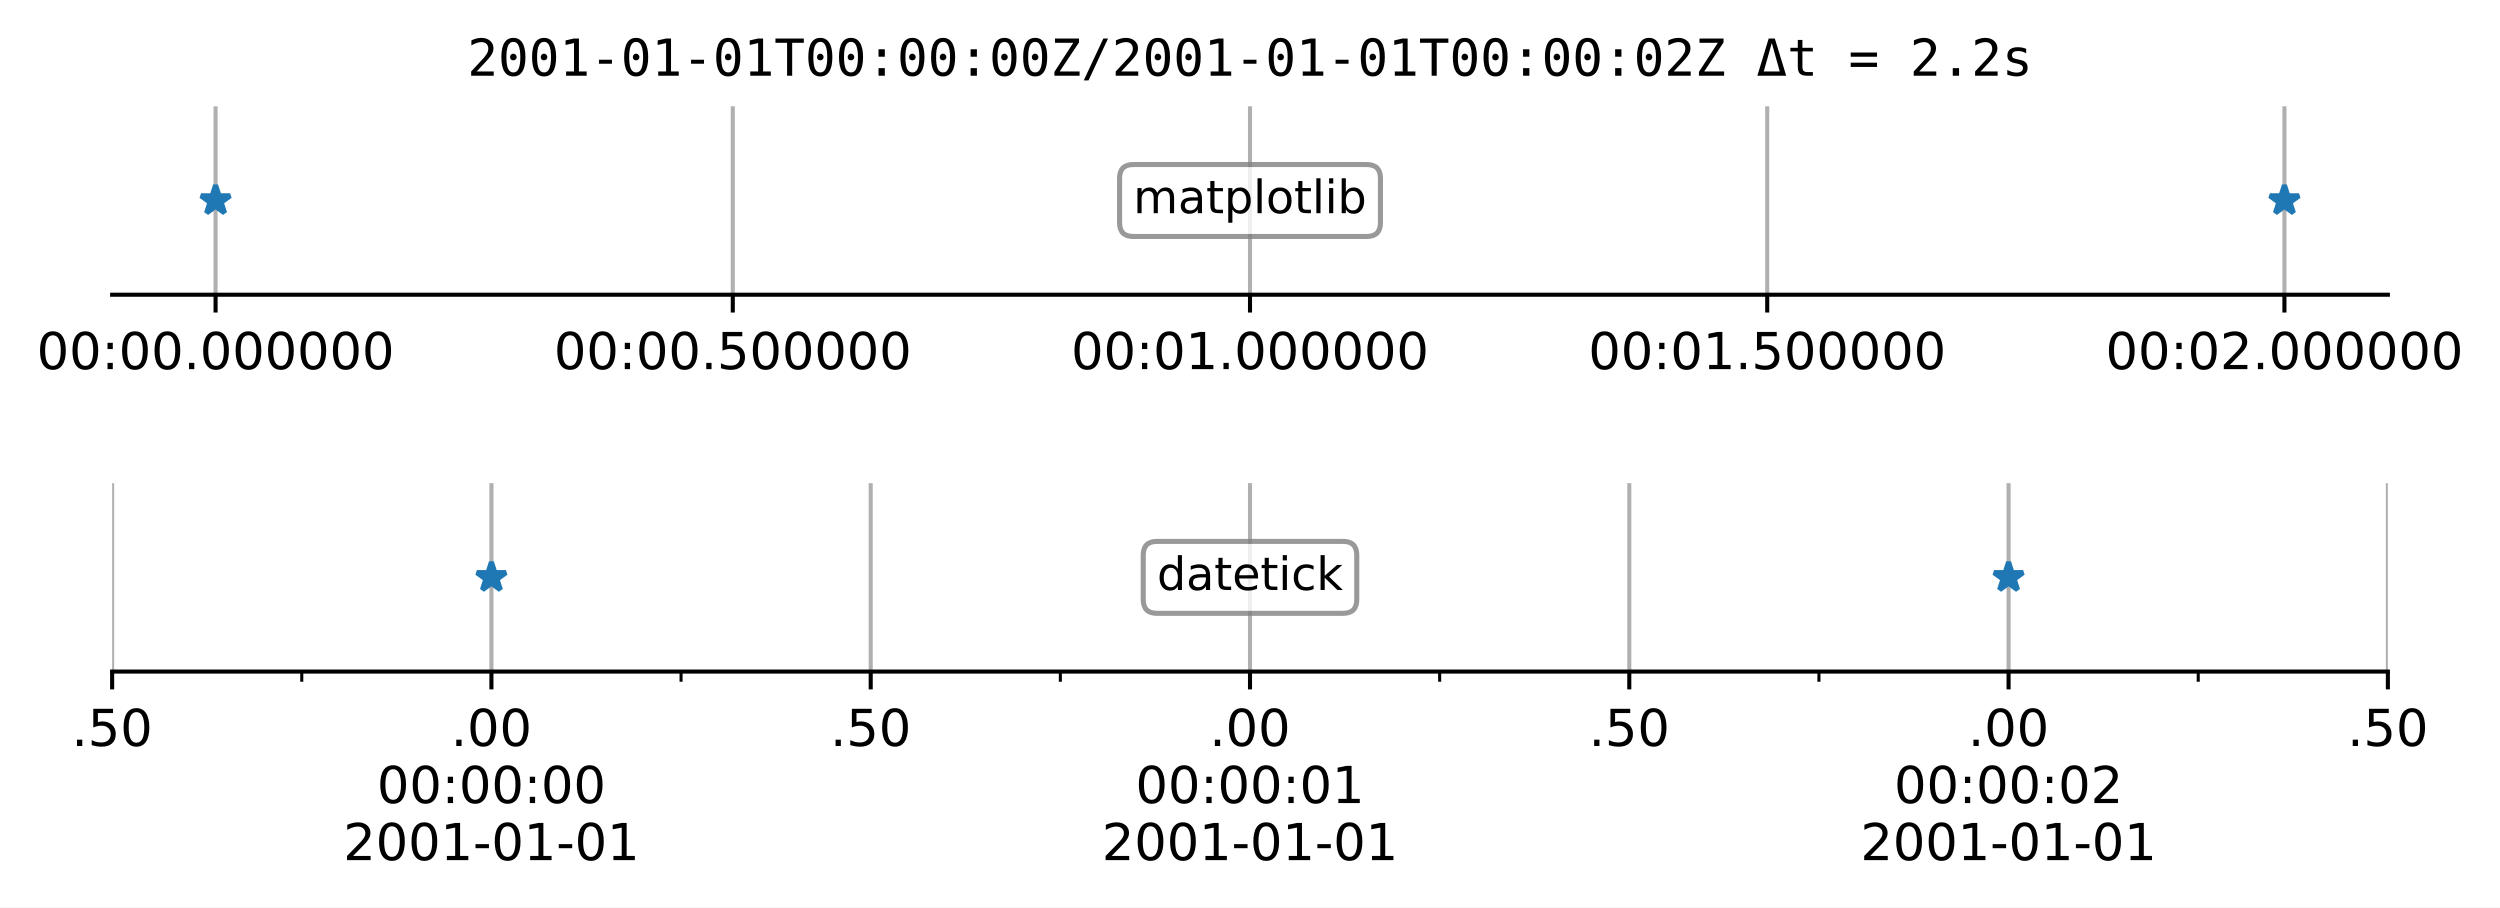
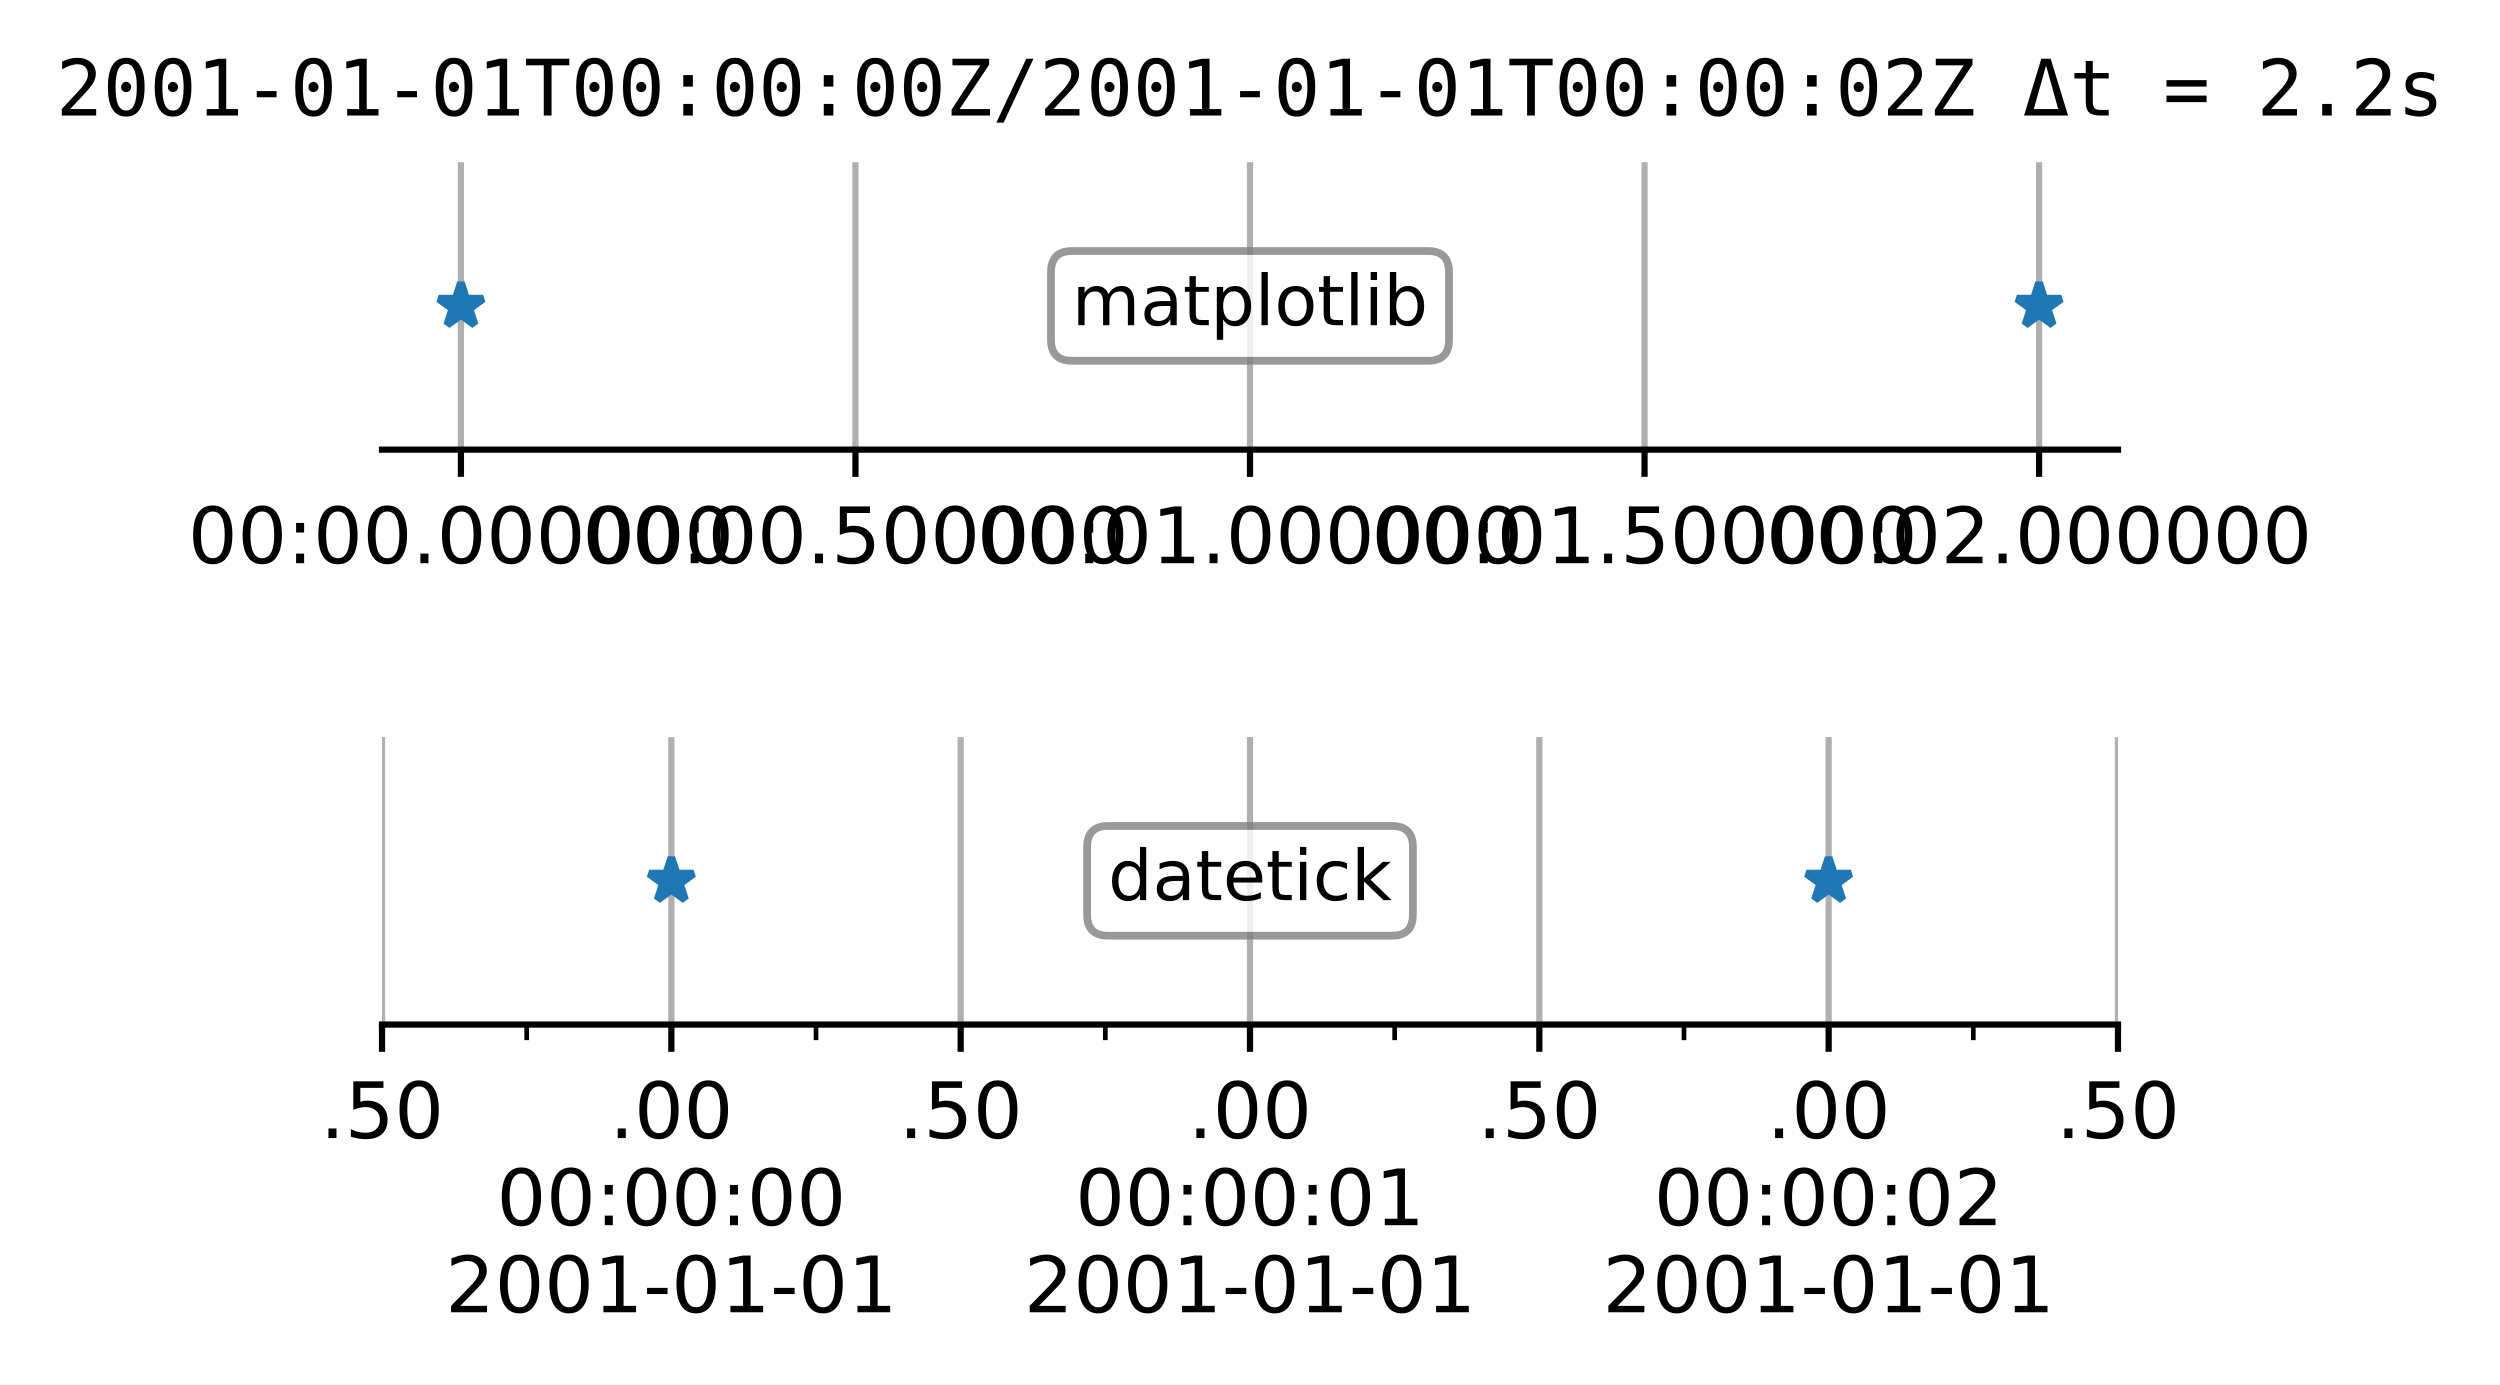
- <svg xmlns="http://www.w3.org/2000/svg" xmlns:xlink="http://www.w3.org/1999/xlink" width="490.39pt" height="178.005pt" viewBox="0 0 490.39 178.005" version="1.1">
+ <svg xmlns="http://www.w3.org/2000/svg" xmlns:xlink="http://www.w3.org/1999/xlink" width="321.436pt" height="178.005pt" viewBox="0 0 321.436 178.005" version="1.1">
  <defs>
    <style type="text/css">*{stroke-linejoin: round; stroke-linecap: butt}</style>
  </defs>
  <g id="figure_1">
    <g id="patch_1">
-       <path d="M 0 178.005  L 490.39 178.005  L 490.39 0  L 0 0  z " style="fill: #ffffff" />
+       <path d="M 0 178.005  L 321.436 178.005  L 321.436 0  L 0 0  z " style="fill: #ffffff" />
    </g>
    <g id="axes_1">
      <g id="patch_2">
-         <path d="M 21.995 57.812  L 468.395 57.812  L 468.395 20.852  L 21.995 20.852  z " style="fill: #ffffff" />
+         <path d="M 49.118 57.812  L 272.318 57.812  L 272.318 20.852  L 49.118 20.852  z " style="fill: #ffffff" />
      </g>
      <g id="matplotlib.axis_1">
        <g id="xtick_1">
          <g id="line2d_1">
-             <path d="M 42.286 57.812  L 42.286 20.852  " clip-path="url(#pe532450318)" style="fill: none; stroke: #b0b0b0; stroke-width: 0.8; stroke-linecap: square" />
+             <path d="M 59.263 57.812  L 59.263 20.852  " clip-path="url(#p4c1b53984f)" style="fill: none; stroke: #b0b0b0; stroke-width: 0.8; stroke-linecap: square" />
          </g>
          <g id="line2d_2">
            <defs>
              <path id="m1e6c41ab66" d="M 0 0  L 0 3.5  " style="stroke: #000000; stroke-width: 0.8" />
            </defs>
            <g>
-               <use xlink:href="#m1e6c41ab66" x="42.286" y="57.812" style="stroke: #000000; stroke-width: 0.8" />
+               <use xlink:href="#m1e6c41ab66" x="59.263" y="57.812" style="stroke: #000000; stroke-width: 0.8" />
            </g>
          </g>
          <g id="text_1">
-             <text style="font-size: 10px; font-family: 'DejaVu Sans', 'Bitstream Vera Sans', 'Computer Modern Sans Serif', 'Lucida Grande', 'Verdana', 'Geneva', 'Lucid', 'Arial', 'Helvetica', 'Avant Garde', sans-serif; text-anchor: middle" x="42.286" y="72.41" transform="rotate(-0 42.28595 72.41)">00:00.000000</text>
+             <text style="font-size: 10px; font-family: 'DejaVu Sans', 'Bitstream Vera Sans', 'Computer Modern Sans Serif', 'Lucida Grande', 'Verdana', 'Geneva', 'Lucid', 'Arial', 'Helvetica', 'Avant Garde', sans-serif; text-anchor: middle" x="59.263" y="72.41" transform="rotate(-0 59.26341 72.41)">00:00.000000</text>
          </g>
        </g>
        <g id="xtick_2">
          <g id="line2d_3">
-             <path d="M 143.741 57.812  L 143.741 20.852  " clip-path="url(#pe532450318)" style="fill: none; stroke: #b0b0b0; stroke-width: 0.8; stroke-linecap: square" />
+             <path d="M 109.991 57.812  L 109.991 20.852  " clip-path="url(#p4c1b53984f)" style="fill: none; stroke: #b0b0b0; stroke-width: 0.8; stroke-linecap: square" />
          </g>
          <g id="line2d_4">
            <g>
-               <use xlink:href="#m1e6c41ab66" x="143.741" y="57.812" style="stroke: #000000; stroke-width: 0.8" />
+               <use xlink:href="#m1e6c41ab66" x="109.991" y="57.812" style="stroke: #000000; stroke-width: 0.8" />
            </g>
          </g>
          <g id="text_2">
-             <text style="font-size: 10px; font-family: 'DejaVu Sans', 'Bitstream Vera Sans', 'Computer Modern Sans Serif', 'Lucida Grande', 'Verdana', 'Geneva', 'Lucid', 'Arial', 'Helvetica', 'Avant Garde', sans-serif; text-anchor: middle" x="143.741" y="72.41" transform="rotate(-0 143.7405 72.41)">00:00.500000</text>
+             <text style="font-size: 10px; font-family: 'DejaVu Sans', 'Bitstream Vera Sans', 'Computer Modern Sans Serif', 'Lucida Grande', 'Verdana', 'Geneva', 'Lucid', 'Arial', 'Helvetica', 'Avant Garde', sans-serif; text-anchor: middle" x="109.991" y="72.41" transform="rotate(-0 109.9907 72.41)">00:00.500000</text>
          </g>
        </g>
        <g id="xtick_3">
          <g id="line2d_5">
-             <path d="M 245.195 57.812  L 245.195 20.852  " clip-path="url(#pe532450318)" style="fill: none; stroke: #b0b0b0; stroke-width: 0.8; stroke-linecap: square" />
+             <path d="M 160.718 57.812  L 160.718 20.852  " clip-path="url(#p4c1b53984f)" style="fill: none; stroke: #b0b0b0; stroke-width: 0.8; stroke-linecap: square" />
          </g>
          <g id="line2d_6">
            <g>
-               <use xlink:href="#m1e6c41ab66" x="245.195" y="57.812" style="stroke: #000000; stroke-width: 0.8" />
+               <use xlink:href="#m1e6c41ab66" x="160.718" y="57.812" style="stroke: #000000; stroke-width: 0.8" />
            </g>
          </g>
          <g id="text_3">
-             <text style="font-size: 10px; font-family: 'DejaVu Sans', 'Bitstream Vera Sans', 'Computer Modern Sans Serif', 'Lucida Grande', 'Verdana', 'Geneva', 'Lucid', 'Arial', 'Helvetica', 'Avant Garde', sans-serif; text-anchor: middle" x="245.195" y="72.41" transform="rotate(-0 245.1951 72.41)">00:01.000000</text>
+             <text style="font-size: 10px; font-family: 'DejaVu Sans', 'Bitstream Vera Sans', 'Computer Modern Sans Serif', 'Lucida Grande', 'Verdana', 'Geneva', 'Lucid', 'Arial', 'Helvetica', 'Avant Garde', sans-serif; text-anchor: middle" x="160.718" y="72.41" transform="rotate(-0 160.718 72.41)">00:01.000000</text>
          </g>
        </g>
        <g id="xtick_4">
          <g id="line2d_7">
-             <path d="M 346.65 57.812  L 346.65 20.852  " clip-path="url(#pe532450318)" style="fill: none; stroke: #b0b0b0; stroke-width: 0.8; stroke-linecap: square" />
+             <path d="M 211.445 57.812  L 211.445 20.852  " clip-path="url(#p4c1b53984f)" style="fill: none; stroke: #b0b0b0; stroke-width: 0.8; stroke-linecap: square" />
          </g>
          <g id="line2d_8">
            <g>
-               <use xlink:href="#m1e6c41ab66" x="346.65" y="57.812" style="stroke: #000000; stroke-width: 0.8" />
+               <use xlink:href="#m1e6c41ab66" x="211.445" y="57.812" style="stroke: #000000; stroke-width: 0.8" />
            </g>
          </g>
          <g id="text_4">
-             <text style="font-size: 10px; font-family: 'DejaVu Sans', 'Bitstream Vera Sans', 'Computer Modern Sans Serif', 'Lucida Grande', 'Verdana', 'Geneva', 'Lucid', 'Arial', 'Helvetica', 'Avant Garde', sans-serif; text-anchor: middle" x="346.65" y="72.41" transform="rotate(-0 346.6496 72.41)">00:01.500000</text>
+             <text style="font-size: 10px; font-family: 'DejaVu Sans', 'Bitstream Vera Sans', 'Computer Modern Sans Serif', 'Lucida Grande', 'Verdana', 'Geneva', 'Lucid', 'Arial', 'Helvetica', 'Avant Garde', sans-serif; text-anchor: middle" x="211.445" y="72.41" transform="rotate(-0 211.4453 72.41)">00:01.500000</text>
          </g>
        </g>
        <g id="xtick_5">
          <g id="line2d_9">
-             <path d="M 448.104 57.812  L 448.104 20.852  " clip-path="url(#pe532450318)" style="fill: none; stroke: #b0b0b0; stroke-width: 0.8; stroke-linecap: square" />
+             <path d="M 262.173 57.812  L 262.173 20.852  " clip-path="url(#p4c1b53984f)" style="fill: none; stroke: #b0b0b0; stroke-width: 0.8; stroke-linecap: square" />
          </g>
          <g id="line2d_10">
            <g>
-               <use xlink:href="#m1e6c41ab66" x="448.104" y="57.812" style="stroke: #000000; stroke-width: 0.8" />
+               <use xlink:href="#m1e6c41ab66" x="262.173" y="57.812" style="stroke: #000000; stroke-width: 0.8" />
            </g>
          </g>
          <g id="text_5">
-             <text style="font-size: 10px; font-family: 'DejaVu Sans', 'Bitstream Vera Sans', 'Computer Modern Sans Serif', 'Lucida Grande', 'Verdana', 'Geneva', 'Lucid', 'Arial', 'Helvetica', 'Avant Garde', sans-serif; text-anchor: middle" x="448.104" y="72.41" transform="rotate(-0 448.1042 72.41)">00:02.000000</text>
+             <text style="font-size: 10px; font-family: 'DejaVu Sans', 'Bitstream Vera Sans', 'Computer Modern Sans Serif', 'Lucida Grande', 'Verdana', 'Geneva', 'Lucid', 'Arial', 'Helvetica', 'Avant Garde', sans-serif; text-anchor: middle" x="262.173" y="72.41" transform="rotate(-0 262.1725 72.41)">00:02.000000</text>
          </g>
        </g>
      </g>
      <g id="line2d_11">
        <defs>
          <path id="maf42e94cd1" d="M 0 -3  L -0.674 -0.927  L -2.853 -0.927  L -1.09 0.354  L -1.763 2.427  L -0 1.146  L 1.763 2.427  L 1.09 0.354  L 2.853 -0.927  L 0.674 -0.927  z " style="stroke: #1f77b4; stroke-linejoin: bevel" />
        </defs>
-         <g clip-path="url(#pe532450318)">
-           <use xlink:href="#maf42e94cd1" x="42.286" y="39.332" style="fill: #1f77b4; stroke: #1f77b4; stroke-linejoin: bevel" />
-           <use xlink:href="#maf42e94cd1" x="448.104" y="39.332" style="fill: #1f77b4; stroke: #1f77b4; stroke-linejoin: bevel" />
+         <g clip-path="url(#p4c1b53984f)">
+           <use xlink:href="#maf42e94cd1" x="59.263" y="39.332" style="fill: #1f77b4; stroke: #1f77b4; stroke-linejoin: bevel" />
+           <use xlink:href="#maf42e94cd1" x="262.173" y="39.332" style="fill: #1f77b4; stroke: #1f77b4; stroke-linejoin: bevel" />
        </g>
      </g>
      <g id="patch_3">
-         <path d="M 21.995 57.812  L 468.395 57.812  " style="fill: none; stroke: #000000; stroke-width: 0.8; stroke-linejoin: miter; stroke-linecap: square" />
+         <path d="M 49.118 57.812  L 272.318 57.812  " style="fill: none; stroke: #000000; stroke-width: 0.8; stroke-linejoin: miter; stroke-linecap: square" />
      </g>
      <g id="text_6">
        <g id="patch_4">
-           <path d="M 222.308 46.387  L 268.082 46.387  Q 270.782 46.387 270.782 43.687  L 270.782 34.976  Q 270.782 32.276 268.082 32.276  L 222.308 32.276  Q 219.608 32.276 219.608 34.976  L 219.608 43.687  Q 219.608 46.387 222.308 46.387  z " style="fill: #ffffff; opacity: 0.8; stroke: #808080; stroke-linejoin: miter" />
-         </g>
-         <text style="font-size: 9px; font-family: 'DejaVu Sans', 'Bitstream Vera Sans', 'Computer Modern Sans Serif', 'Lucida Grande', 'Verdana', 'Geneva', 'Lucid', 'Arial', 'Helvetica', 'Avant Garde', sans-serif; text-anchor: middle" x="245.195" y="41.815" transform="rotate(-0 245.1951 41.815)">matplotlib</text>
+           <path d="M 137.831 46.387  L 183.605 46.387  Q 186.305 46.387 186.305 43.687  L 186.305 34.976  Q 186.305 32.276 183.605 32.276  L 137.831 32.276  Q 135.131 32.276 135.131 34.976  L 135.131 43.687  Q 135.131 46.387 137.831 46.387  z " style="fill: #ffffff; opacity: 0.8; stroke: #808080; stroke-linejoin: miter" />
+         </g>
+         <text style="font-size: 9px; font-family: 'DejaVu Sans', 'Bitstream Vera Sans', 'Computer Modern Sans Serif', 'Lucida Grande', 'Verdana', 'Geneva', 'Lucid', 'Arial', 'Helvetica', 'Avant Garde', sans-serif; text-anchor: middle" x="160.718" y="41.815" transform="rotate(-0 160.718 41.815)">matplotlib</text>
      </g>
      <g id="text_7">
-         <text style="font-size: 10px; font-family: 'DejaVu Sans Mono', 'Bitstream Vera Sans Mono', 'Computer Modern Typewriter', 'Andale Mono', 'Nimbus Mono L', 'Courier New', 'Courier', 'Fixed', 'Terminal', monospace; text-anchor: middle" x="245.195" y="14.852" transform="rotate(-0 245.195 14.85156)">2001-01-01T00:00:00Z/2001-01-01T00:00:02Z Δt = 2.2s</text>
+         <text style="font-size: 10px; font-family: 'DejaVu Sans Mono', 'Bitstream Vera Sans Mono', 'Computer Modern Typewriter', 'Andale Mono', 'Nimbus Mono L', 'Courier New', 'Courier', 'Fixed', 'Terminal', monospace; text-anchor: middle" x="160.718" y="14.852" transform="rotate(-0 160.718 14.85156)">2001-01-01T00:00:00Z/2001-01-01T00:00:02Z Δt = 2.2s</text>
      </g>
    </g>
    <g id="axes_2">
      <g id="patch_5">
-         <path d="M 21.995 131.732  L 468.395 131.732  L 468.395 94.772  L 21.995 94.772  z " style="fill: #ffffff" />
+         <path d="M 49.118 131.732  L 272.318 131.732  L 272.318 94.772  L 49.118 94.772  z " style="fill: #ffffff" />
      </g>
      <g id="matplotlib.axis_2">
        <g id="xtick_6">
          <g id="line2d_12">
-             <path d="M 21.995 131.732  L 21.995 94.772  " clip-path="url(#pc744e44be8)" style="fill: none; stroke: #b0b0b0; stroke-width: 0.8; stroke-linecap: square" />
+             <path d="M 49.118 131.732  L 49.118 94.772  " clip-path="url(#p16883c95f5)" style="fill: none; stroke: #b0b0b0; stroke-width: 0.8; stroke-linecap: square" />
          </g>
          <g id="line2d_13">
            <g>
-               <use xlink:href="#m1e6c41ab66" x="21.995" y="131.732" style="stroke: #000000; stroke-width: 0.8" />
+               <use xlink:href="#m1e6c41ab66" x="49.118" y="131.732" style="stroke: #000000; stroke-width: 0.8" />
            </g>
          </g>
          <g id="text_8">
-             <text style="font-size: 10px; font-family: 'DejaVu Sans', 'Bitstream Vera Sans', 'Computer Modern Sans Serif', 'Lucida Grande', 'Verdana', 'Geneva', 'Lucid', 'Arial', 'Helvetica', 'Avant Garde', sans-serif; text-anchor: middle" x="21.995" y="146.33" transform="rotate(-0 21.99506 146.33)">.50</text>
+             <text style="font-size: 10px; font-family: 'DejaVu Sans', 'Bitstream Vera Sans', 'Computer Modern Sans Serif', 'Lucida Grande', 'Verdana', 'Geneva', 'Lucid', 'Arial', 'Helvetica', 'Avant Garde', sans-serif; text-anchor: middle" x="49.118" y="146.33" transform="rotate(-0 49.11797 146.33)">.50</text>
          </g>
        </g>
        <g id="xtick_7">
          <g id="line2d_14">
-             <path d="M 96.395 131.732  L 96.395 94.772  " clip-path="url(#pc744e44be8)" style="fill: none; stroke: #b0b0b0; stroke-width: 0.8; stroke-linecap: square" />
+             <path d="M 86.318 131.732  L 86.318 94.772  " clip-path="url(#p16883c95f5)" style="fill: none; stroke: #b0b0b0; stroke-width: 0.8; stroke-linecap: square" />
          </g>
          <g id="line2d_15">
            <g>
-               <use xlink:href="#m1e6c41ab66" x="96.395" y="131.732" style="stroke: #000000; stroke-width: 0.8" />
+               <use xlink:href="#m1e6c41ab66" x="86.318" y="131.732" style="stroke: #000000; stroke-width: 0.8" />
            </g>
          </g>
          <g id="text_9">
-             <text style="font-size: 10px; font-family: 'DejaVu Sans', 'Bitstream Vera Sans', 'Computer Modern Sans Serif', 'Lucida Grande', 'Verdana', 'Geneva', 'Lucid', 'Arial', 'Helvetica', 'Avant Garde', sans-serif" transform="translate(88.44349 146.33)">.00</text>
-             <text style="font-size: 10px; font-family: 'DejaVu Sans', 'Bitstream Vera Sans', 'Computer Modern Sans Serif', 'Lucida Grande', 'Verdana', 'Geneva', 'Lucid', 'Arial', 'Helvetica', 'Avant Garde', sans-serif" transform="translate(73.9388 157.5278)">00:00:00</text>
-             <text style="font-size: 10px; font-family: 'DejaVu Sans', 'Bitstream Vera Sans', 'Computer Modern Sans Serif', 'Lucida Grande', 'Verdana', 'Geneva', 'Lucid', 'Arial', 'Helvetica', 'Avant Garde', sans-serif" transform="translate(67.33724 168.7256)">2001-01-01</text>
+             <text style="font-size: 10px; font-family: 'DejaVu Sans', 'Bitstream Vera Sans', 'Computer Modern Sans Serif', 'Lucida Grande', 'Verdana', 'Geneva', 'Lucid', 'Arial', 'Helvetica', 'Avant Garde', sans-serif" transform="translate(78.3664 146.33)">.00</text>
+             <text style="font-size: 10px; font-family: 'DejaVu Sans', 'Bitstream Vera Sans', 'Computer Modern Sans Serif', 'Lucida Grande', 'Verdana', 'Geneva', 'Lucid', 'Arial', 'Helvetica', 'Avant Garde', sans-serif" transform="translate(63.86171 157.5278)">00:00:00</text>
+             <text style="font-size: 10px; font-family: 'DejaVu Sans', 'Bitstream Vera Sans', 'Computer Modern Sans Serif', 'Lucida Grande', 'Verdana', 'Geneva', 'Lucid', 'Arial', 'Helvetica', 'Avant Garde', sans-serif" transform="translate(57.26015 168.7256)">2001-01-01</text>
          </g>
        </g>
        <g id="xtick_8">
          <g id="line2d_16">
-             <path d="M 170.795 131.732  L 170.795 94.772  " clip-path="url(#pc744e44be8)" style="fill: none; stroke: #b0b0b0; stroke-width: 0.8; stroke-linecap: square" />
+             <path d="M 123.518 131.732  L 123.518 94.772  " clip-path="url(#p16883c95f5)" style="fill: none; stroke: #b0b0b0; stroke-width: 0.8; stroke-linecap: square" />
          </g>
          <g id="line2d_17">
            <g>
-               <use xlink:href="#m1e6c41ab66" x="170.795" y="131.732" style="stroke: #000000; stroke-width: 0.8" />
+               <use xlink:href="#m1e6c41ab66" x="123.518" y="131.732" style="stroke: #000000; stroke-width: 0.8" />
            </g>
          </g>
          <g id="text_10">
-             <text style="font-size: 10px; font-family: 'DejaVu Sans', 'Bitstream Vera Sans', 'Computer Modern Sans Serif', 'Lucida Grande', 'Verdana', 'Geneva', 'Lucid', 'Arial', 'Helvetica', 'Avant Garde', sans-serif; text-anchor: middle" x="170.795" y="146.33" transform="rotate(-0 170.795 146.33)">.50</text>
+             <text style="font-size: 10px; font-family: 'DejaVu Sans', 'Bitstream Vera Sans', 'Computer Modern Sans Serif', 'Lucida Grande', 'Verdana', 'Geneva', 'Lucid', 'Arial', 'Helvetica', 'Avant Garde', sans-serif; text-anchor: middle" x="123.518" y="146.33" transform="rotate(-0 123.518 146.33)">.50</text>
          </g>
        </g>
        <g id="xtick_9">
          <g id="line2d_18">
-             <path d="M 245.195 131.732  L 245.195 94.772  " clip-path="url(#pc744e44be8)" style="fill: none; stroke: #b0b0b0; stroke-width: 0.8; stroke-linecap: square" />
+             <path d="M 160.718 131.732  L 160.718 94.772  " clip-path="url(#p16883c95f5)" style="fill: none; stroke: #b0b0b0; stroke-width: 0.8; stroke-linecap: square" />
          </g>
          <g id="line2d_19">
            <g>
-               <use xlink:href="#m1e6c41ab66" x="245.195" y="131.732" style="stroke: #000000; stroke-width: 0.8" />
+               <use xlink:href="#m1e6c41ab66" x="160.718" y="131.732" style="stroke: #000000; stroke-width: 0.8" />
            </g>
          </g>
          <g id="text_11">
-             <text style="font-size: 10px; font-family: 'DejaVu Sans', 'Bitstream Vera Sans', 'Computer Modern Sans Serif', 'Lucida Grande', 'Verdana', 'Geneva', 'Lucid', 'Arial', 'Helvetica', 'Avant Garde', sans-serif" transform="translate(237.2435 146.33)">.00</text>
-             <text style="font-size: 10px; font-family: 'DejaVu Sans', 'Bitstream Vera Sans', 'Computer Modern Sans Serif', 'Lucida Grande', 'Verdana', 'Geneva', 'Lucid', 'Arial', 'Helvetica', 'Avant Garde', sans-serif" transform="translate(222.7388 157.5278)">00:00:01</text>
-             <text style="font-size: 10px; font-family: 'DejaVu Sans', 'Bitstream Vera Sans', 'Computer Modern Sans Serif', 'Lucida Grande', 'Verdana', 'Geneva', 'Lucid', 'Arial', 'Helvetica', 'Avant Garde', sans-serif" transform="translate(216.1373 168.7256)">2001-01-01</text>
+             <text style="font-size: 10px; font-family: 'DejaVu Sans', 'Bitstream Vera Sans', 'Computer Modern Sans Serif', 'Lucida Grande', 'Verdana', 'Geneva', 'Lucid', 'Arial', 'Helvetica', 'Avant Garde', sans-serif" transform="translate(152.7664 146.33)">.00</text>
+             <text style="font-size: 10px; font-family: 'DejaVu Sans', 'Bitstream Vera Sans', 'Computer Modern Sans Serif', 'Lucida Grande', 'Verdana', 'Geneva', 'Lucid', 'Arial', 'Helvetica', 'Avant Garde', sans-serif" transform="translate(138.2617 157.5278)">00:00:01</text>
+             <text style="font-size: 10px; font-family: 'DejaVu Sans', 'Bitstream Vera Sans', 'Computer Modern Sans Serif', 'Lucida Grande', 'Verdana', 'Geneva', 'Lucid', 'Arial', 'Helvetica', 'Avant Garde', sans-serif" transform="translate(131.6602 168.7256)">2001-01-01</text>
          </g>
        </g>
        <g id="xtick_10">
          <g id="line2d_20">
-             <path d="M 319.595 131.732  L 319.595 94.772  " clip-path="url(#pc744e44be8)" style="fill: none; stroke: #b0b0b0; stroke-width: 0.8; stroke-linecap: square" />
+             <path d="M 197.918 131.732  L 197.918 94.772  " clip-path="url(#p16883c95f5)" style="fill: none; stroke: #b0b0b0; stroke-width: 0.8; stroke-linecap: square" />
          </g>
          <g id="line2d_21">
            <g>
-               <use xlink:href="#m1e6c41ab66" x="319.595" y="131.732" style="stroke: #000000; stroke-width: 0.8" />
+               <use xlink:href="#m1e6c41ab66" x="197.918" y="131.732" style="stroke: #000000; stroke-width: 0.8" />
            </g>
          </g>
          <g id="text_12">
-             <text style="font-size: 10px; font-family: 'DejaVu Sans', 'Bitstream Vera Sans', 'Computer Modern Sans Serif', 'Lucida Grande', 'Verdana', 'Geneva', 'Lucid', 'Arial', 'Helvetica', 'Avant Garde', sans-serif; text-anchor: middle" x="319.595" y="146.33" transform="rotate(-0 319.5951 146.33)">.50</text>
+             <text style="font-size: 10px; font-family: 'DejaVu Sans', 'Bitstream Vera Sans', 'Computer Modern Sans Serif', 'Lucida Grande', 'Verdana', 'Geneva', 'Lucid', 'Arial', 'Helvetica', 'Avant Garde', sans-serif; text-anchor: middle" x="197.918" y="146.33" transform="rotate(-0 197.918 146.33)">.50</text>
          </g>
        </g>
        <g id="xtick_11">
          <g id="line2d_22">
-             <path d="M 393.995 131.732  L 393.995 94.772  " clip-path="url(#pc744e44be8)" style="fill: none; stroke: #b0b0b0; stroke-width: 0.8; stroke-linecap: square" />
+             <path d="M 235.118 131.732  L 235.118 94.772  " clip-path="url(#p16883c95f5)" style="fill: none; stroke: #b0b0b0; stroke-width: 0.8; stroke-linecap: square" />
          </g>
          <g id="line2d_23">
            <g>
-               <use xlink:href="#m1e6c41ab66" x="393.995" y="131.732" style="stroke: #000000; stroke-width: 0.8" />
+               <use xlink:href="#m1e6c41ab66" x="235.118" y="131.732" style="stroke: #000000; stroke-width: 0.8" />
            </g>
          </g>
          <g id="text_13">
-             <text style="font-size: 10px; font-family: 'DejaVu Sans', 'Bitstream Vera Sans', 'Computer Modern Sans Serif', 'Lucida Grande', 'Verdana', 'Geneva', 'Lucid', 'Arial', 'Helvetica', 'Avant Garde', sans-serif" transform="translate(386.0435 146.33)">.00</text>
-             <text style="font-size: 10px; font-family: 'DejaVu Sans', 'Bitstream Vera Sans', 'Computer Modern Sans Serif', 'Lucida Grande', 'Verdana', 'Geneva', 'Lucid', 'Arial', 'Helvetica', 'Avant Garde', sans-serif" transform="translate(371.5388 157.5278)">00:00:02</text>
-             <text style="font-size: 10px; font-family: 'DejaVu Sans', 'Bitstream Vera Sans', 'Computer Modern Sans Serif', 'Lucida Grande', 'Verdana', 'Geneva', 'Lucid', 'Arial', 'Helvetica', 'Avant Garde', sans-serif" transform="translate(364.9372 168.7256)">2001-01-01</text>
+             <text style="font-size: 10px; font-family: 'DejaVu Sans', 'Bitstream Vera Sans', 'Computer Modern Sans Serif', 'Lucida Grande', 'Verdana', 'Geneva', 'Lucid', 'Arial', 'Helvetica', 'Avant Garde', sans-serif" transform="translate(227.1664 146.33)">.00</text>
+             <text style="font-size: 10px; font-family: 'DejaVu Sans', 'Bitstream Vera Sans', 'Computer Modern Sans Serif', 'Lucida Grande', 'Verdana', 'Geneva', 'Lucid', 'Arial', 'Helvetica', 'Avant Garde', sans-serif" transform="translate(212.6617 157.5278)">00:00:02</text>
+             <text style="font-size: 10px; font-family: 'DejaVu Sans', 'Bitstream Vera Sans', 'Computer Modern Sans Serif', 'Lucida Grande', 'Verdana', 'Geneva', 'Lucid', 'Arial', 'Helvetica', 'Avant Garde', sans-serif" transform="translate(206.0602 168.7256)">2001-01-01</text>
          </g>
        </g>
        <g id="xtick_12">
          <g id="line2d_24">
-             <path d="M 468.395 131.732  L 468.395 94.772  " clip-path="url(#pc744e44be8)" style="fill: none; stroke: #b0b0b0; stroke-width: 0.8; stroke-linecap: square" />
+             <path d="M 272.318 131.732  L 272.318 94.772  " clip-path="url(#p16883c95f5)" style="fill: none; stroke: #b0b0b0; stroke-width: 0.8; stroke-linecap: square" />
          </g>
          <g id="line2d_25">
            <g>
-               <use xlink:href="#m1e6c41ab66" x="468.395" y="131.732" style="stroke: #000000; stroke-width: 0.8" />
+               <use xlink:href="#m1e6c41ab66" x="272.318" y="131.732" style="stroke: #000000; stroke-width: 0.8" />
            </g>
          </g>
          <g id="text_14">
-             <text style="font-size: 10px; font-family: 'DejaVu Sans', 'Bitstream Vera Sans', 'Computer Modern Sans Serif', 'Lucida Grande', 'Verdana', 'Geneva', 'Lucid', 'Arial', 'Helvetica', 'Avant Garde', sans-serif; text-anchor: middle" x="468.395" y="146.33" transform="rotate(-0 468.3951 146.33)">.50</text>
+             <text style="font-size: 10px; font-family: 'DejaVu Sans', 'Bitstream Vera Sans', 'Computer Modern Sans Serif', 'Lucida Grande', 'Verdana', 'Geneva', 'Lucid', 'Arial', 'Helvetica', 'Avant Garde', sans-serif; text-anchor: middle" x="272.318" y="146.33" transform="rotate(-0 272.318 146.33)">.50</text>
          </g>
        </g>
        <g id="xtick_13">
          <g id="line2d_26">
            <defs>
              <path id="m7da8c832f9" d="M 0 0  L 0 2  " style="stroke: #000000; stroke-width: 0.6" />
            </defs>
            <g>
-               <use xlink:href="#m7da8c832f9" x="59.195" y="131.732" style="stroke: #000000; stroke-width: 0.6" />
+               <use xlink:href="#m7da8c832f9" x="67.718" y="131.732" style="stroke: #000000; stroke-width: 0.6" />
            </g>
          </g>
        </g>
        <g id="xtick_14">
          <g id="line2d_27">
            <g>
-               <use xlink:href="#m7da8c832f9" x="133.595" y="131.732" style="stroke: #000000; stroke-width: 0.6" />
+               <use xlink:href="#m7da8c832f9" x="104.918" y="131.732" style="stroke: #000000; stroke-width: 0.6" />
            </g>
          </g>
        </g>
        <g id="xtick_15">
          <g id="line2d_28">
            <g>
-               <use xlink:href="#m7da8c832f9" x="207.995" y="131.732" style="stroke: #000000; stroke-width: 0.6" />
+               <use xlink:href="#m7da8c832f9" x="142.118" y="131.732" style="stroke: #000000; stroke-width: 0.6" />
            </g>
          </g>
        </g>
        <g id="xtick_16">
          <g id="line2d_29">
            <g>
-               <use xlink:href="#m7da8c832f9" x="282.395" y="131.732" style="stroke: #000000; stroke-width: 0.6" />
+               <use xlink:href="#m7da8c832f9" x="179.318" y="131.732" style="stroke: #000000; stroke-width: 0.6" />
            </g>
          </g>
        </g>
        <g id="xtick_17">
          <g id="line2d_30">
            <g>
-               <use xlink:href="#m7da8c832f9" x="356.795" y="131.732" style="stroke: #000000; stroke-width: 0.6" />
+               <use xlink:href="#m7da8c832f9" x="216.518" y="131.732" style="stroke: #000000; stroke-width: 0.6" />
            </g>
          </g>
        </g>
        <g id="xtick_18">
          <g id="line2d_31">
            <g>
-               <use xlink:href="#m7da8c832f9" x="431.195" y="131.732" style="stroke: #000000; stroke-width: 0.6" />
+               <use xlink:href="#m7da8c832f9" x="253.718" y="131.732" style="stroke: #000000; stroke-width: 0.6" />
            </g>
          </g>
        </g>
      </g>
      <g id="line2d_32">
-         <g clip-path="url(#pc744e44be8)">
-           <use xlink:href="#maf42e94cd1" x="96.395" y="113.252" style="fill: #1f77b4; stroke: #1f77b4; stroke-linejoin: bevel" />
-           <use xlink:href="#maf42e94cd1" x="393.995" y="113.252" style="fill: #1f77b4; stroke: #1f77b4; stroke-linejoin: bevel" />
+         <g clip-path="url(#p16883c95f5)">
+           <use xlink:href="#maf42e94cd1" x="86.318" y="113.252" style="fill: #1f77b4; stroke: #1f77b4; stroke-linejoin: bevel" />
+           <use xlink:href="#maf42e94cd1" x="235.118" y="113.252" style="fill: #1f77b4; stroke: #1f77b4; stroke-linejoin: bevel" />
        </g>
      </g>
      <g id="patch_6">
-         <path d="M 21.995 131.732  L 468.395 131.732  " style="fill: none; stroke: #000000; stroke-width: 0.8; stroke-linejoin: miter; stroke-linecap: square" />
+         <path d="M 49.118 131.732  L 272.318 131.732  " style="fill: none; stroke: #000000; stroke-width: 0.8; stroke-linejoin: miter; stroke-linecap: square" />
      </g>
      <g id="text_15">
        <g id="patch_7">
-           <path d="M 226.953 120.307  L 263.437 120.307  Q 266.137 120.307 266.137 117.607  L 266.137 108.896  Q 266.137 106.196 263.437 106.196  L 226.953 106.196  Q 224.253 106.196 224.253 108.896  L 224.253 117.607  Q 224.253 120.307 226.953 120.307  z " style="fill: #ffffff; opacity: 0.8; stroke: #808080; stroke-linejoin: miter" />
-         </g>
-         <text style="font-size: 9px; font-family: 'DejaVu Sans', 'Bitstream Vera Sans', 'Computer Modern Sans Serif', 'Lucida Grande', 'Verdana', 'Geneva', 'Lucid', 'Arial', 'Helvetica', 'Avant Garde', sans-serif; text-anchor: middle" x="245.195" y="115.735" transform="rotate(-0 245.1951 115.735)">datetick</text>
+           <path d="M 142.476 120.307  L 178.96 120.307  Q 181.66 120.307 181.66 117.607  L 181.66 108.896  Q 181.66 106.196 178.96 106.196  L 142.476 106.196  Q 139.776 106.196 139.776 108.896  L 139.776 117.607  Q 139.776 120.307 142.476 120.307  z " style="fill: #ffffff; opacity: 0.8; stroke: #808080; stroke-linejoin: miter" />
+         </g>
+         <text style="font-size: 9px; font-family: 'DejaVu Sans', 'Bitstream Vera Sans', 'Computer Modern Sans Serif', 'Lucida Grande', 'Verdana', 'Geneva', 'Lucid', 'Arial', 'Helvetica', 'Avant Garde', sans-serif; text-anchor: middle" x="160.718" y="115.735" transform="rotate(-0 160.718 115.735)">datetick</text>
      </g>
    </g>
  </g>
  <defs>
-     <clipPath id="pe532450318">
-       <rect x="21.995" y="20.852" width="446.4" height="36.96" />
+     <clipPath id="p4c1b53984f">
+       <rect x="49.118" y="20.852" width="223.2" height="36.96" />
    </clipPath>
-     <clipPath id="pc744e44be8">
-       <rect x="21.995" y="94.772" width="446.4" height="36.96" />
+     <clipPath id="p16883c95f5">
+       <rect x="49.118" y="94.772" width="223.2" height="36.96" />
    </clipPath>
  </defs>
</svg>
